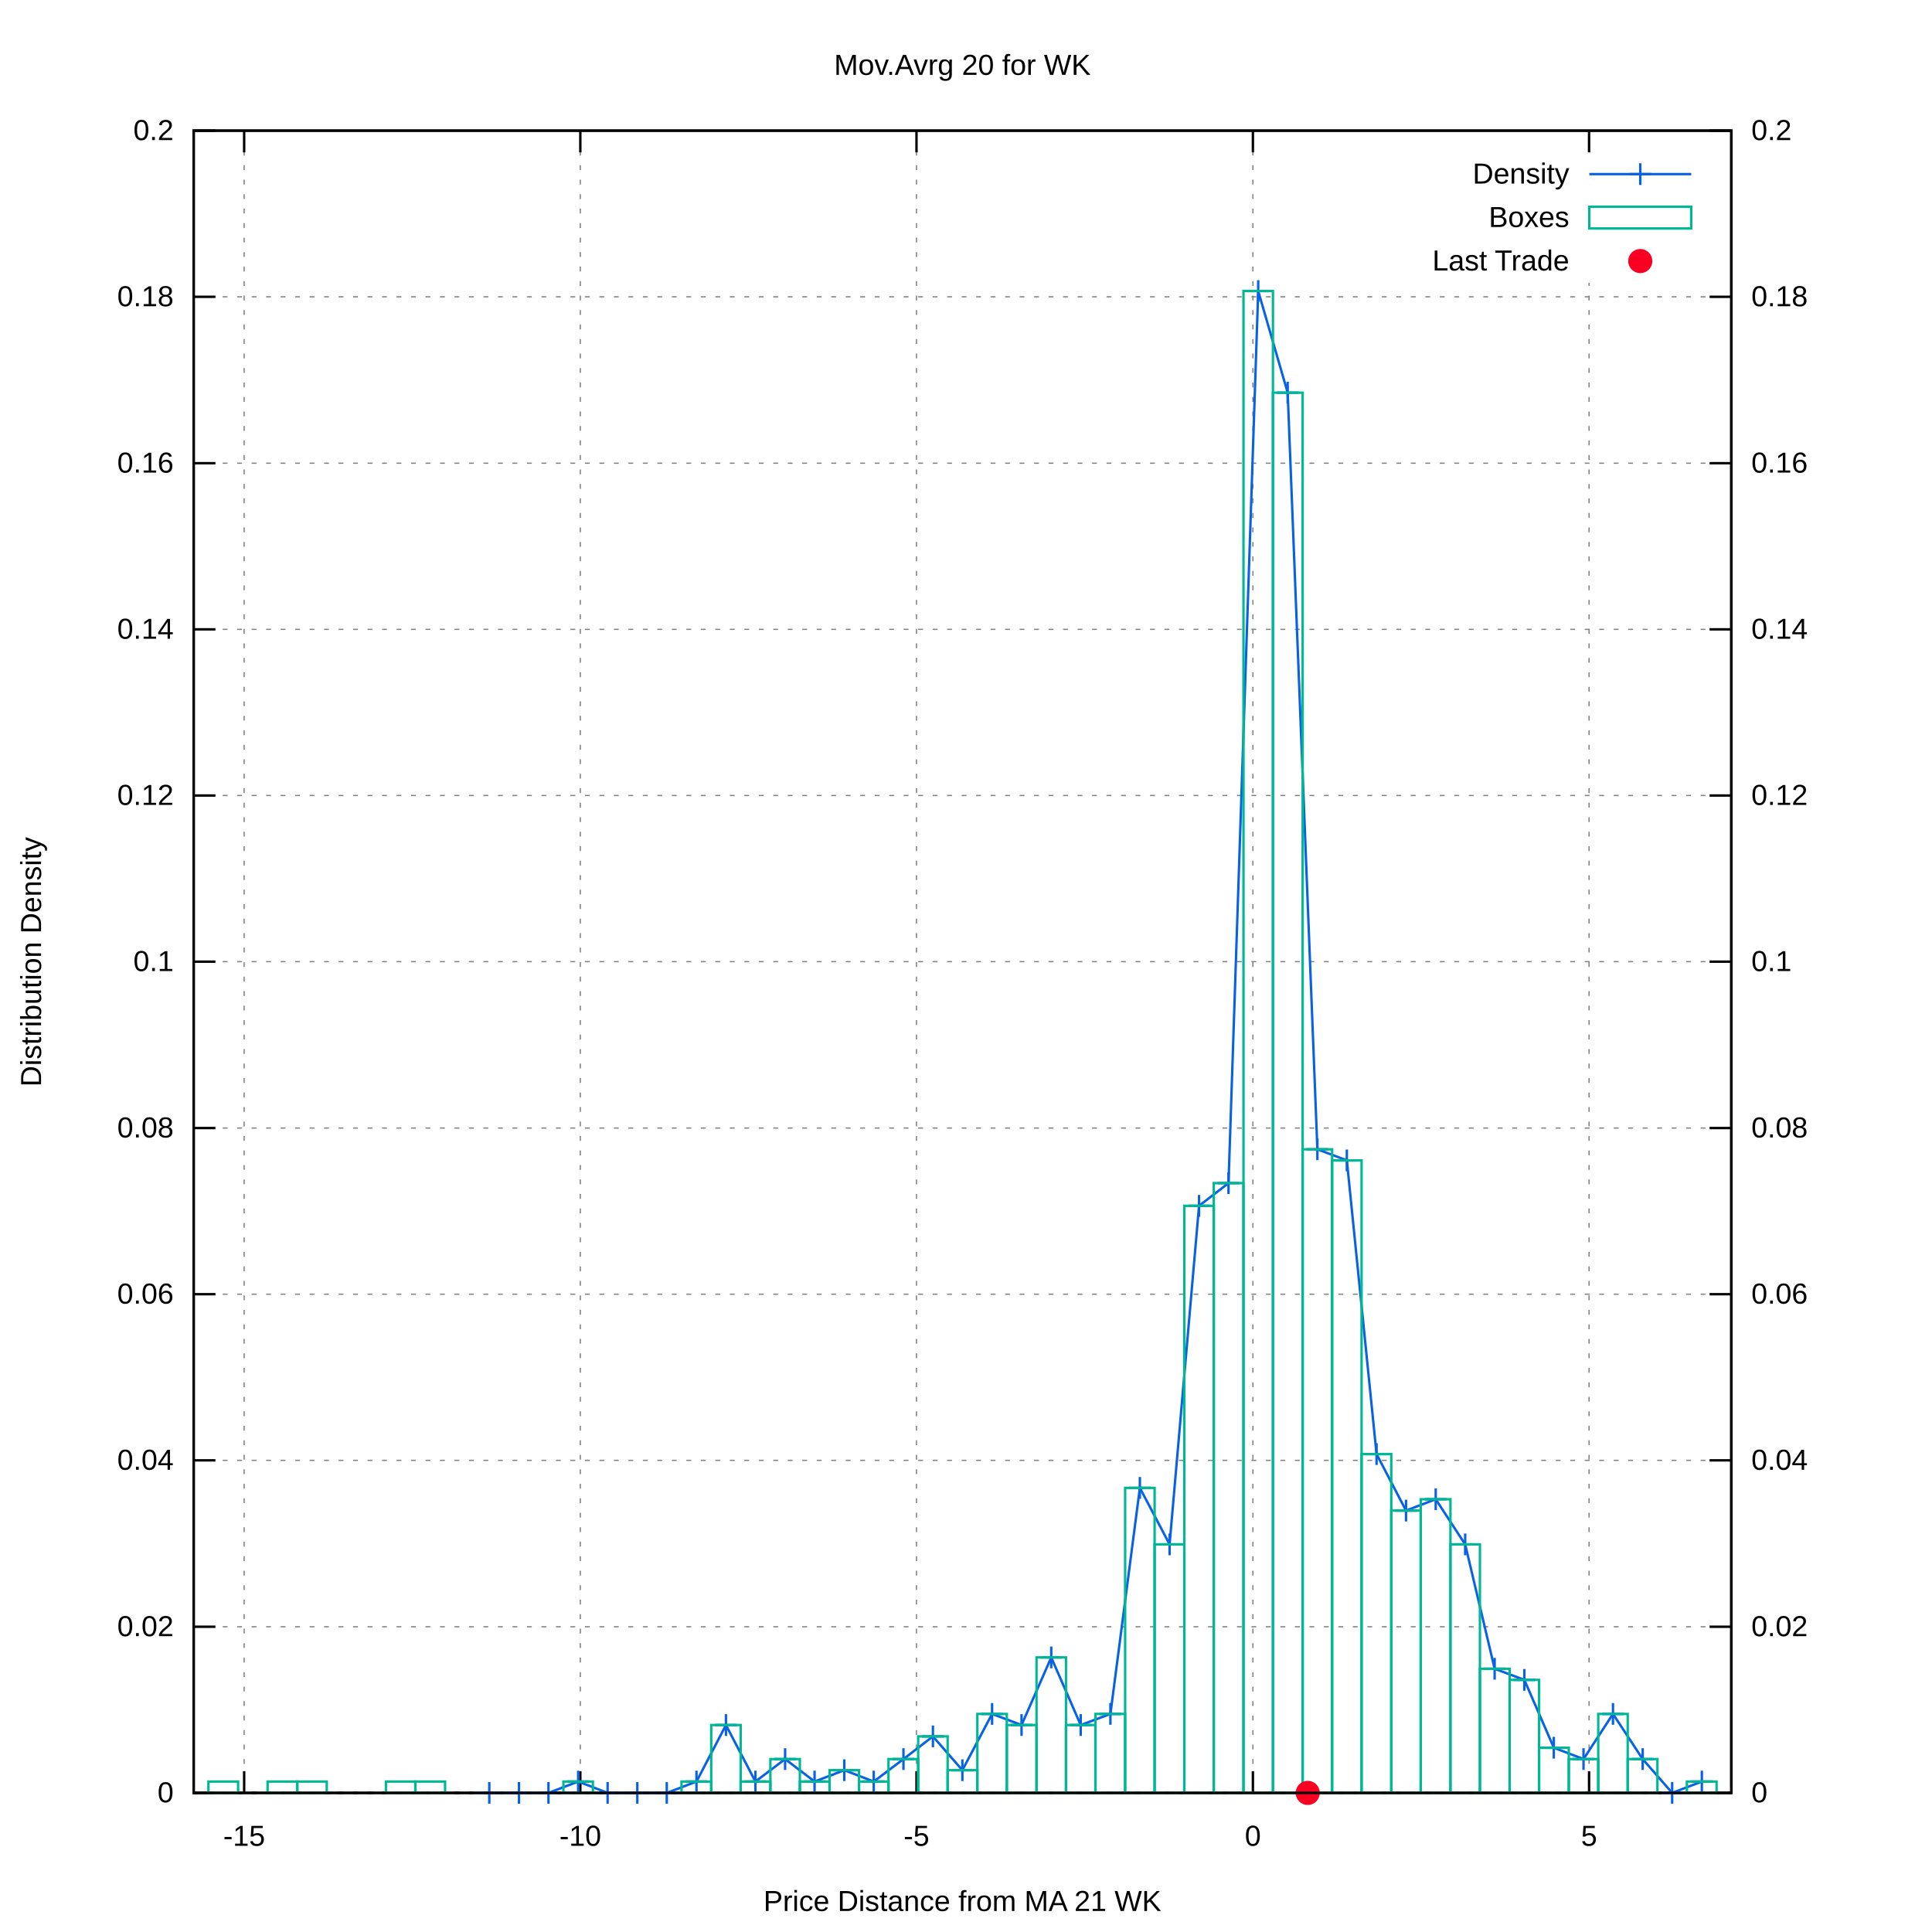
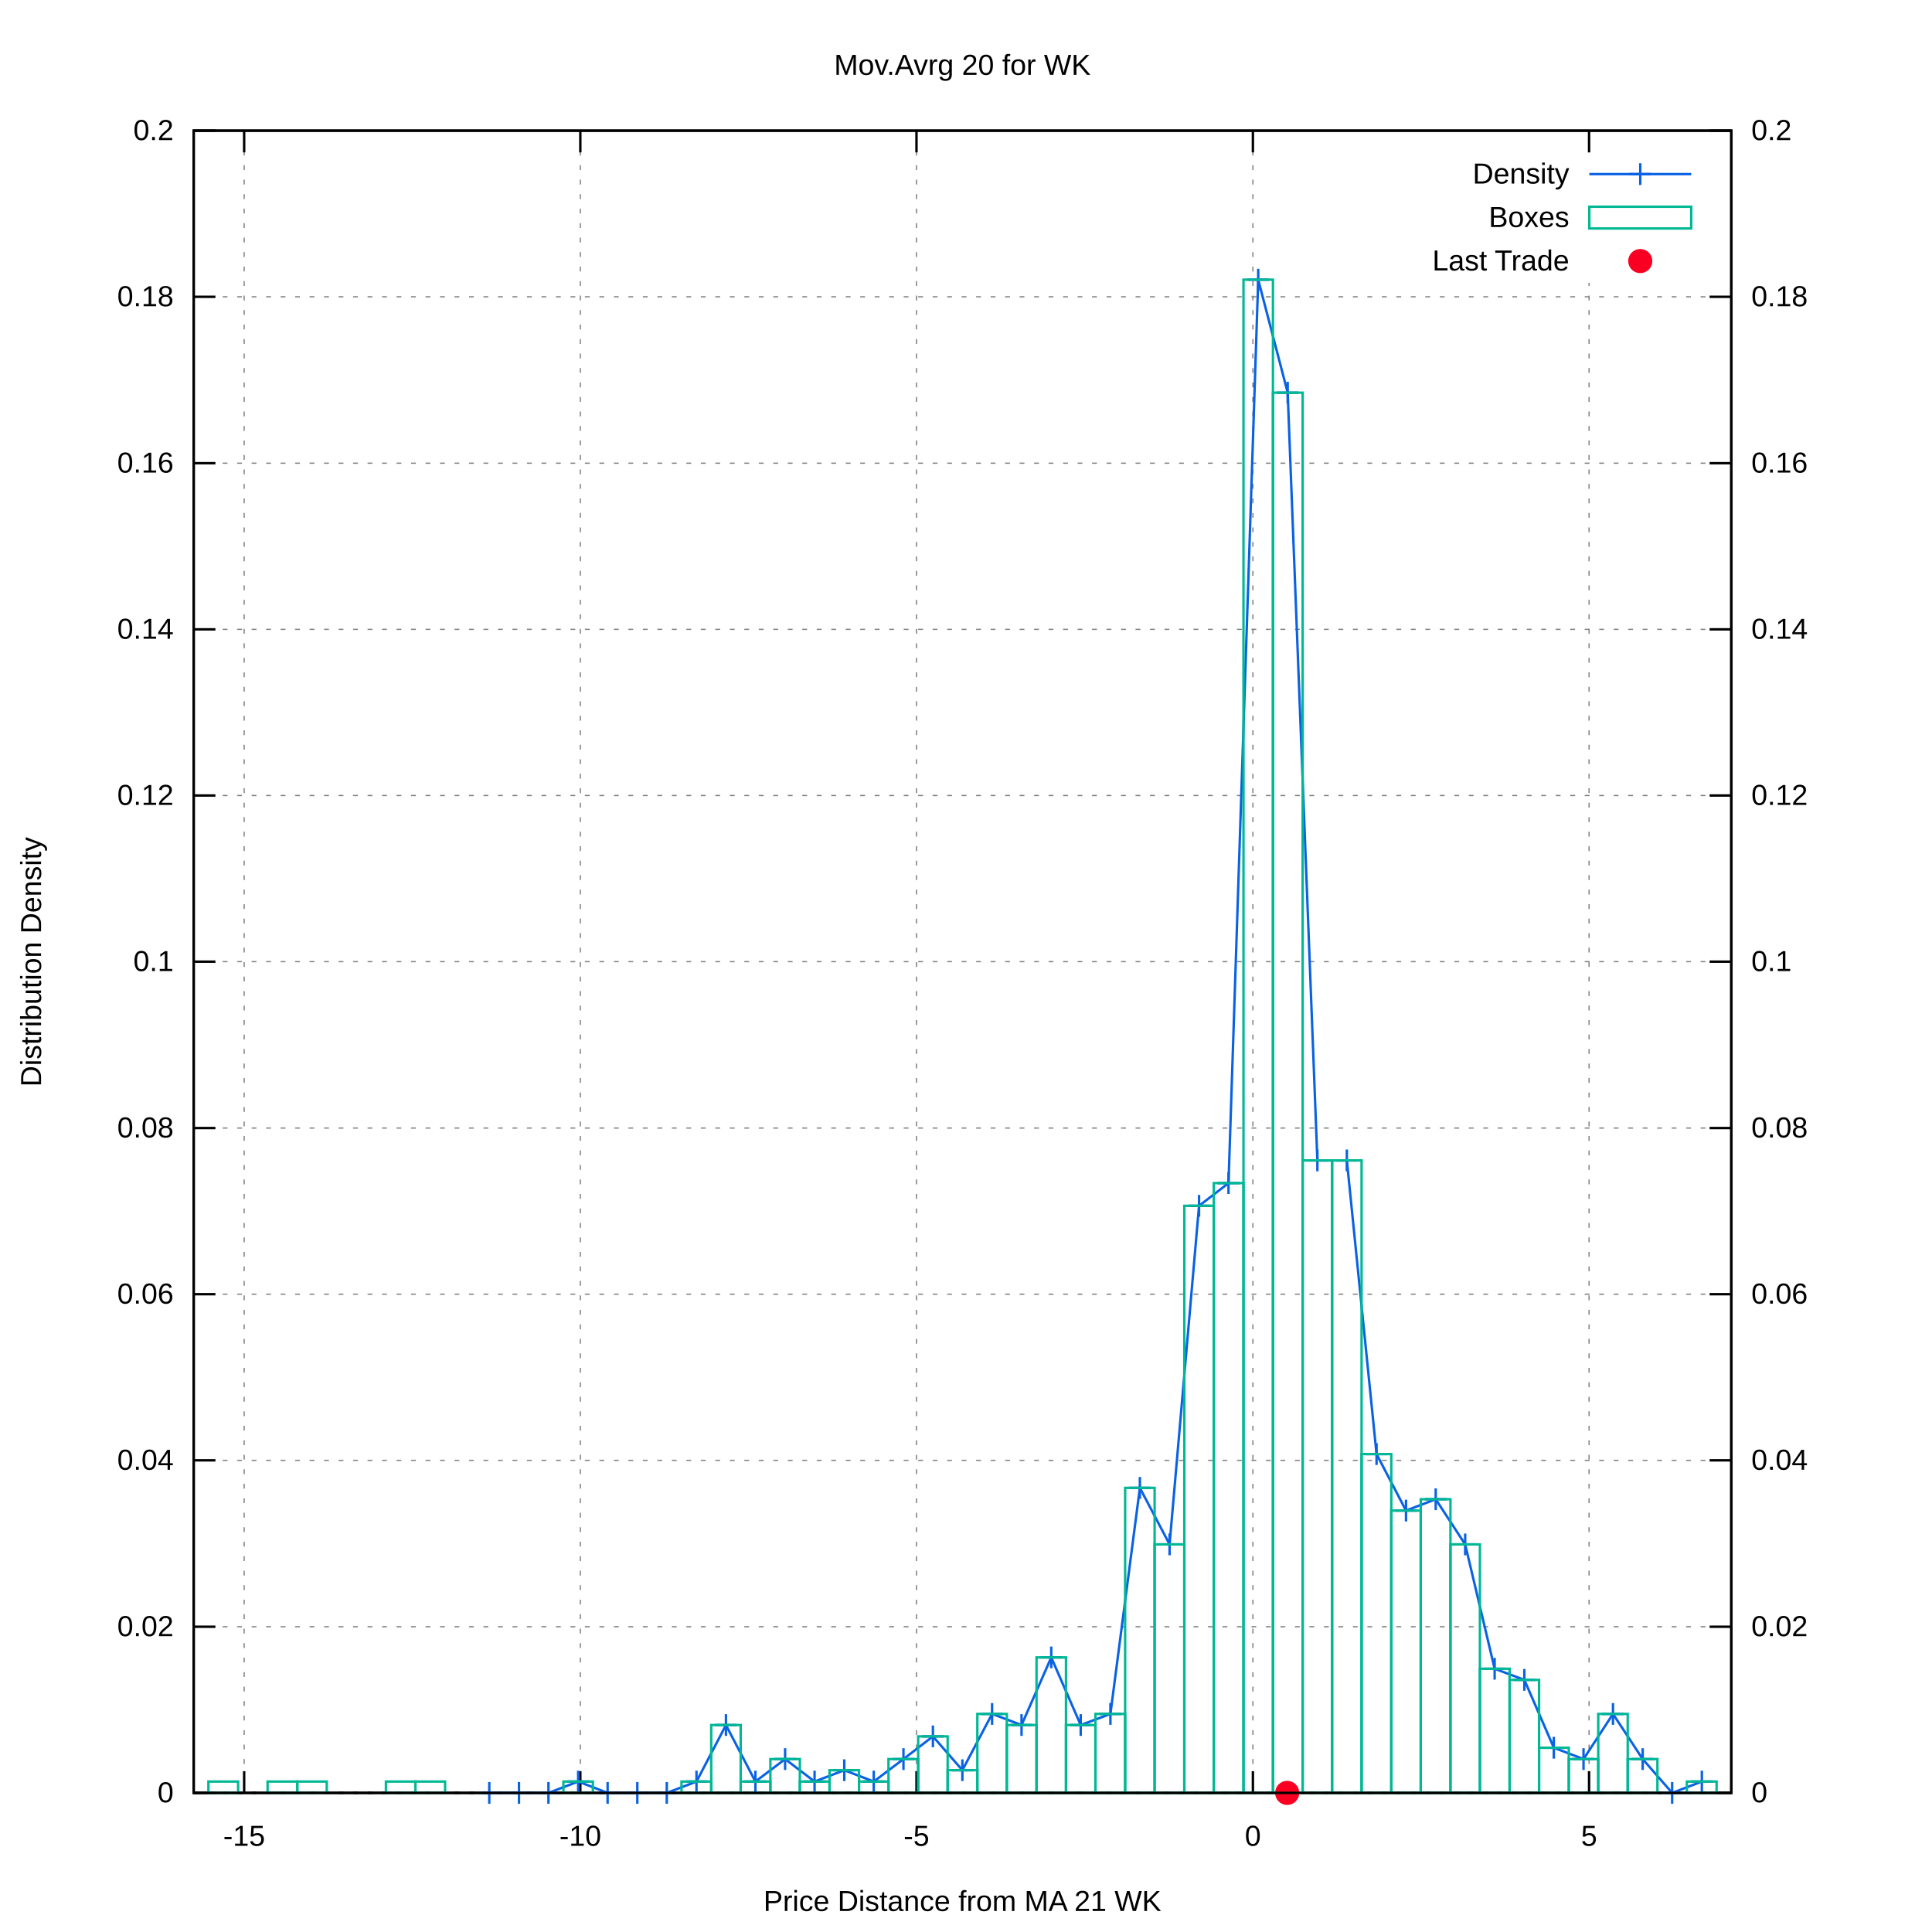
<svg xmlns="http://www.w3.org/2000/svg" xmlns:xlink="http://www.w3.org/1999/xlink" viewBox="0 0 800 800">
  <g id="gnuplot_canvas">
    <rect x="0" y="0" width="800" height="800" fill="#ffffff" />
    <defs>
      <circle id="gpDot" r="0.5" stroke-width="0.5" />
      <path id="gpPt0" stroke-width="0.222" stroke="currentColor" d="M-1,0 h2 M0,-1 v2" />
      <path id="gpPt1" stroke-width="0.222" stroke="currentColor" d="M-1,-1 L1,1 M1,-1 L-1,1" />
      <path id="gpPt2" stroke-width="0.222" stroke="currentColor" d="M-1,0 L1,0 M0,-1 L0,1 M-1,-1 L1,1 M-1,1 L1,-1" />
      <rect id="gpPt3" stroke-width="0.222" stroke="currentColor" x="-1" y="-1" width="2" height="2" />
      <rect id="gpPt4" stroke-width="0.222" stroke="currentColor" fill="currentColor" x="-1" y="-1" width="2" height="2" />
      <circle id="gpPt5" stroke-width="0.222" stroke="currentColor" cx="0" cy="0" r="1" />
      <use xlink:href="#gpPt5" id="gpPt6" fill="currentColor" stroke="none" />
      <path id="gpPt7" stroke-width="0.222" stroke="currentColor" d="M0,-1.33 L-1.33,0.67 L1.33,0.67 z" />
      <use xlink:href="#gpPt7" id="gpPt8" fill="currentColor" stroke="none" />
      <use xlink:href="#gpPt7" id="gpPt9" stroke="currentColor" transform="rotate(180)" />
      <use xlink:href="#gpPt9" id="gpPt10" fill="currentColor" stroke="none" />
      <use xlink:href="#gpPt3" id="gpPt11" stroke="currentColor" transform="rotate(45)" />
      <use xlink:href="#gpPt11" id="gpPt12" fill="currentColor" stroke="none" />
      <path id="gpPt13" stroke-width="0.222" stroke="currentColor" d="M0,1.330 L1.265,0.411 L0.782,-1.067 L-0.782,-1.076 L-1.265,0.411 z" />
      <use xlink:href="#gpPt13" id="gpPt14" fill="currentColor" stroke="none" />
      <filter id="textbox" filterUnits="objectBoundingBox" x="0" y="0" height="1" width="1">
        <feFlood flood-color="#FFFFFF" flood-opacity="1" result="bgnd" />
        <feComposite in="SourceGraphic" in2="bgnd" operator="atop" />
      </filter>
      <filter id="greybox" filterUnits="objectBoundingBox" x="0" y="0" height="1" width="1">
        <feFlood flood-color="lightgrey" flood-opacity="1" result="grey" />
        <feComposite in="SourceGraphic" in2="grey" operator="atop" />
      </filter>
    </defs>
    <g fill="none" color="#FFFFFF" stroke="black" stroke-width="1.00" stroke-linecap="butt" stroke-linejoin="miter">
</g>
    <g fill="none" color="black" stroke="currentColor" stroke-width="1.00" stroke-linecap="butt" stroke-linejoin="miter">
</g>
    <g fill="none" color="black" stroke="black" stroke-width="0.50" stroke-linecap="butt" stroke-linejoin="miter">
</g>
    <g fill="none" color="gray" stroke="currentColor" stroke-width="0.50" stroke-linecap="butt" stroke-linejoin="miter">
      <path stroke="gray" stroke-dasharray="2,4" class="gridline" d="M80.2,742.4 L716.9,742.4  " />
    </g>
    <g fill="none" color="gray" stroke="gray" stroke-width="1.00" stroke-linecap="butt" stroke-linejoin="miter">
</g>
    <g fill="none" color="black" stroke="currentColor" stroke-width="1.00" stroke-linecap="butt" stroke-linejoin="miter">
      <path stroke="black" d="M80.2,742.4 L89.2,742.4  " />
      <g transform="translate(71.9,746.3)" stroke="none" fill="black" font-family="arial" font-size="12.00" text-anchor="end">
        <text>
          <tspan font-family="arial"> 0</tspan>
        </text>
      </g>
    </g>
    <g fill="none" color="black" stroke="currentColor" stroke-width="1.00" stroke-linecap="butt" stroke-linejoin="miter">
</g>
    <g fill="none" color="black" stroke="black" stroke-width="0.50" stroke-linecap="butt" stroke-linejoin="miter">
</g>
    <g fill="none" color="gray" stroke="currentColor" stroke-width="0.50" stroke-linecap="butt" stroke-linejoin="miter">
      <path stroke="gray" stroke-dasharray="2,4" class="gridline" d="M80.2,673.6 L716.9,673.6  " />
    </g>
    <g fill="none" color="gray" stroke="gray" stroke-width="1.00" stroke-linecap="butt" stroke-linejoin="miter">
</g>
    <g fill="none" color="black" stroke="currentColor" stroke-width="1.00" stroke-linecap="butt" stroke-linejoin="miter">
      <path stroke="black" d="M80.2,673.6 L89.2,673.6  " />
      <g transform="translate(71.9,677.5)" stroke="none" fill="black" font-family="arial" font-size="12.00" text-anchor="end">
        <text>
          <tspan font-family="arial"> 0.02</tspan>
        </text>
      </g>
    </g>
    <g fill="none" color="black" stroke="currentColor" stroke-width="1.00" stroke-linecap="butt" stroke-linejoin="miter">
</g>
    <g fill="none" color="black" stroke="black" stroke-width="0.50" stroke-linecap="butt" stroke-linejoin="miter">
</g>
    <g fill="none" color="gray" stroke="currentColor" stroke-width="0.50" stroke-linecap="butt" stroke-linejoin="miter">
      <path stroke="gray" stroke-dasharray="2,4" class="gridline" d="M80.2,604.7 L716.9,604.7  " />
    </g>
    <g fill="none" color="gray" stroke="gray" stroke-width="1.00" stroke-linecap="butt" stroke-linejoin="miter">
</g>
    <g fill="none" color="black" stroke="currentColor" stroke-width="1.00" stroke-linecap="butt" stroke-linejoin="miter">
      <path stroke="black" d="M80.2,604.7 L89.2,604.7  " />
      <g transform="translate(71.9,608.6)" stroke="none" fill="black" font-family="arial" font-size="12.00" text-anchor="end">
        <text>
          <tspan font-family="arial"> 0.04</tspan>
        </text>
      </g>
    </g>
    <g fill="none" color="black" stroke="currentColor" stroke-width="1.00" stroke-linecap="butt" stroke-linejoin="miter">
</g>
    <g fill="none" color="black" stroke="black" stroke-width="0.50" stroke-linecap="butt" stroke-linejoin="miter">
</g>
    <g fill="none" color="gray" stroke="currentColor" stroke-width="0.50" stroke-linecap="butt" stroke-linejoin="miter">
      <path stroke="gray" stroke-dasharray="2,4" class="gridline" d="M80.2,535.9 L716.9,535.9  " />
    </g>
    <g fill="none" color="gray" stroke="gray" stroke-width="1.00" stroke-linecap="butt" stroke-linejoin="miter">
</g>
    <g fill="none" color="black" stroke="currentColor" stroke-width="1.00" stroke-linecap="butt" stroke-linejoin="miter">
      <path stroke="black" d="M80.2,535.9 L89.2,535.9  " />
      <g transform="translate(71.9,539.8)" stroke="none" fill="black" font-family="arial" font-size="12.00" text-anchor="end">
        <text>
          <tspan font-family="arial"> 0.06</tspan>
        </text>
      </g>
    </g>
    <g fill="none" color="black" stroke="currentColor" stroke-width="1.00" stroke-linecap="butt" stroke-linejoin="miter">
</g>
    <g fill="none" color="black" stroke="black" stroke-width="0.50" stroke-linecap="butt" stroke-linejoin="miter">
</g>
    <g fill="none" color="gray" stroke="currentColor" stroke-width="0.50" stroke-linecap="butt" stroke-linejoin="miter">
      <path stroke="gray" stroke-dasharray="2,4" class="gridline" d="M80.2,467.1 L716.9,467.1  " />
    </g>
    <g fill="none" color="gray" stroke="gray" stroke-width="1.00" stroke-linecap="butt" stroke-linejoin="miter">
</g>
    <g fill="none" color="black" stroke="currentColor" stroke-width="1.00" stroke-linecap="butt" stroke-linejoin="miter">
      <path stroke="black" d="M80.2,467.1 L89.2,467.1  " />
      <g transform="translate(71.9,471.0)" stroke="none" fill="black" font-family="arial" font-size="12.00" text-anchor="end">
        <text>
          <tspan font-family="arial"> 0.08</tspan>
        </text>
      </g>
    </g>
    <g fill="none" color="black" stroke="currentColor" stroke-width="1.00" stroke-linecap="butt" stroke-linejoin="miter">
</g>
    <g fill="none" color="black" stroke="black" stroke-width="0.50" stroke-linecap="butt" stroke-linejoin="miter">
</g>
    <g fill="none" color="gray" stroke="currentColor" stroke-width="0.50" stroke-linecap="butt" stroke-linejoin="miter">
      <path stroke="gray" stroke-dasharray="2,4" class="gridline" d="M80.2,398.2 L716.9,398.2  " />
    </g>
    <g fill="none" color="gray" stroke="gray" stroke-width="1.00" stroke-linecap="butt" stroke-linejoin="miter">
</g>
    <g fill="none" color="black" stroke="currentColor" stroke-width="1.00" stroke-linecap="butt" stroke-linejoin="miter">
      <path stroke="black" d="M80.2,398.2 L89.2,398.2  " />
      <g transform="translate(71.9,402.1)" stroke="none" fill="black" font-family="arial" font-size="12.00" text-anchor="end">
        <text>
          <tspan font-family="arial"> 0.1</tspan>
        </text>
      </g>
    </g>
    <g fill="none" color="black" stroke="currentColor" stroke-width="1.00" stroke-linecap="butt" stroke-linejoin="miter">
</g>
    <g fill="none" color="black" stroke="black" stroke-width="0.50" stroke-linecap="butt" stroke-linejoin="miter">
</g>
    <g fill="none" color="gray" stroke="currentColor" stroke-width="0.50" stroke-linecap="butt" stroke-linejoin="miter">
      <path stroke="gray" stroke-dasharray="2,4" class="gridline" d="M80.2,329.4 L716.9,329.4  " />
    </g>
    <g fill="none" color="gray" stroke="gray" stroke-width="1.00" stroke-linecap="butt" stroke-linejoin="miter">
</g>
    <g fill="none" color="black" stroke="currentColor" stroke-width="1.00" stroke-linecap="butt" stroke-linejoin="miter">
      <path stroke="black" d="M80.2,329.4 L89.2,329.4  " />
      <g transform="translate(71.9,333.3)" stroke="none" fill="black" font-family="arial" font-size="12.00" text-anchor="end">
        <text>
          <tspan font-family="arial"> 0.12</tspan>
        </text>
      </g>
    </g>
    <g fill="none" color="black" stroke="currentColor" stroke-width="1.00" stroke-linecap="butt" stroke-linejoin="miter">
</g>
    <g fill="none" color="black" stroke="black" stroke-width="0.50" stroke-linecap="butt" stroke-linejoin="miter">
</g>
    <g fill="none" color="gray" stroke="currentColor" stroke-width="0.50" stroke-linecap="butt" stroke-linejoin="miter">
      <path stroke="gray" stroke-dasharray="2,4" class="gridline" d="M80.2,260.6 L716.9,260.6  " />
    </g>
    <g fill="none" color="gray" stroke="gray" stroke-width="1.00" stroke-linecap="butt" stroke-linejoin="miter">
</g>
    <g fill="none" color="black" stroke="currentColor" stroke-width="1.00" stroke-linecap="butt" stroke-linejoin="miter">
      <path stroke="black" d="M80.2,260.6 L89.2,260.6  " />
      <g transform="translate(71.9,264.5)" stroke="none" fill="black" font-family="arial" font-size="12.00" text-anchor="end">
        <text>
          <tspan font-family="arial"> 0.14</tspan>
        </text>
      </g>
    </g>
    <g fill="none" color="black" stroke="currentColor" stroke-width="1.00" stroke-linecap="butt" stroke-linejoin="miter">
</g>
    <g fill="none" color="black" stroke="black" stroke-width="0.50" stroke-linecap="butt" stroke-linejoin="miter">
</g>
    <g fill="none" color="gray" stroke="currentColor" stroke-width="0.50" stroke-linecap="butt" stroke-linejoin="miter">
      <path stroke="gray" stroke-dasharray="2,4" class="gridline" d="M80.2,191.8 L716.9,191.8  " />
    </g>
    <g fill="none" color="gray" stroke="gray" stroke-width="1.00" stroke-linecap="butt" stroke-linejoin="miter">
</g>
    <g fill="none" color="black" stroke="currentColor" stroke-width="1.00" stroke-linecap="butt" stroke-linejoin="miter">
      <path stroke="black" d="M80.2,191.8 L89.2,191.8  " />
      <g transform="translate(71.9,195.7)" stroke="none" fill="black" font-family="arial" font-size="12.00" text-anchor="end">
        <text>
          <tspan font-family="arial"> 0.16</tspan>
        </text>
      </g>
    </g>
    <g fill="none" color="black" stroke="currentColor" stroke-width="1.00" stroke-linecap="butt" stroke-linejoin="miter">
</g>
    <g fill="none" color="black" stroke="black" stroke-width="0.50" stroke-linecap="butt" stroke-linejoin="miter">
</g>
    <g fill="none" color="gray" stroke="currentColor" stroke-width="0.50" stroke-linecap="butt" stroke-linejoin="miter">
      <path stroke="gray" stroke-dasharray="2,4" class="gridline" d="M80.2,122.9 L716.9,122.9  " />
    </g>
    <g fill="none" color="gray" stroke="gray" stroke-width="1.00" stroke-linecap="butt" stroke-linejoin="miter">
</g>
    <g fill="none" color="black" stroke="currentColor" stroke-width="1.00" stroke-linecap="butt" stroke-linejoin="miter">
      <path stroke="black" d="M80.2,122.9 L89.2,122.9  " />
      <g transform="translate(71.9,126.8)" stroke="none" fill="black" font-family="arial" font-size="12.00" text-anchor="end">
        <text>
          <tspan font-family="arial"> 0.18</tspan>
        </text>
      </g>
    </g>
    <g fill="none" color="black" stroke="currentColor" stroke-width="1.00" stroke-linecap="butt" stroke-linejoin="miter">
</g>
    <g fill="none" color="black" stroke="black" stroke-width="0.50" stroke-linecap="butt" stroke-linejoin="miter">
</g>
    <g fill="none" color="gray" stroke="currentColor" stroke-width="0.50" stroke-linecap="butt" stroke-linejoin="miter">
      <path stroke="gray" stroke-dasharray="2,4" class="gridline" d="M80.2,54.1 L716.9,54.1  " />
    </g>
    <g fill="none" color="gray" stroke="gray" stroke-width="1.00" stroke-linecap="butt" stroke-linejoin="miter">
</g>
    <g fill="none" color="black" stroke="currentColor" stroke-width="1.00" stroke-linecap="butt" stroke-linejoin="miter">
      <path stroke="black" d="M80.2,54.1 L89.2,54.1  " />
      <g transform="translate(71.9,58.0)" stroke="none" fill="black" font-family="arial" font-size="12.00" text-anchor="end">
        <text>
          <tspan font-family="arial"> 0.2</tspan>
        </text>
      </g>
    </g>
    <g fill="none" color="black" stroke="currentColor" stroke-width="1.00" stroke-linecap="butt" stroke-linejoin="miter">
</g>
    <g fill="none" color="black" stroke="black" stroke-width="0.50" stroke-linecap="butt" stroke-linejoin="miter">
</g>
    <g fill="none" color="gray" stroke="currentColor" stroke-width="0.50" stroke-linecap="butt" stroke-linejoin="miter">
      <path stroke="gray" stroke-dasharray="2,4" class="gridline" d="M101.1,742.4 L101.1,54.1  " />
    </g>
    <g fill="none" color="gray" stroke="gray" stroke-width="1.00" stroke-linecap="butt" stroke-linejoin="miter">
</g>
    <g fill="none" color="black" stroke="currentColor" stroke-width="1.00" stroke-linecap="butt" stroke-linejoin="miter">
      <path stroke="black" d="M101.1,742.4 L101.1,733.4 M101.1,54.1 L101.1,63.1  " />
      <g transform="translate(101.1,764.3)" stroke="none" fill="black" font-family="arial" font-size="12.00" text-anchor="middle">
        <text>
          <tspan font-family="arial">-15</tspan>
        </text>
      </g>
    </g>
    <g fill="none" color="black" stroke="currentColor" stroke-width="1.00" stroke-linecap="butt" stroke-linejoin="miter">
</g>
    <g fill="none" color="black" stroke="black" stroke-width="0.50" stroke-linecap="butt" stroke-linejoin="miter">
</g>
    <g fill="none" color="gray" stroke="currentColor" stroke-width="0.50" stroke-linecap="butt" stroke-linejoin="miter">
      <path stroke="gray" stroke-dasharray="2,4" class="gridline" d="M240.3,742.4 L240.3,54.1  " />
    </g>
    <g fill="none" color="gray" stroke="gray" stroke-width="1.00" stroke-linecap="butt" stroke-linejoin="miter">
</g>
    <g fill="none" color="black" stroke="currentColor" stroke-width="1.00" stroke-linecap="butt" stroke-linejoin="miter">
      <path stroke="black" d="M240.3,742.4 L240.3,733.4 M240.3,54.1 L240.3,63.1  " />
      <g transform="translate(240.3,764.3)" stroke="none" fill="black" font-family="arial" font-size="12.00" text-anchor="middle">
        <text>
          <tspan font-family="arial">-10</tspan>
        </text>
      </g>
    </g>
    <g fill="none" color="black" stroke="currentColor" stroke-width="1.00" stroke-linecap="butt" stroke-linejoin="miter">
</g>
    <g fill="none" color="black" stroke="black" stroke-width="0.50" stroke-linecap="butt" stroke-linejoin="miter">
</g>
    <g fill="none" color="gray" stroke="currentColor" stroke-width="0.50" stroke-linecap="butt" stroke-linejoin="miter">
      <path stroke="gray" stroke-dasharray="2,4" class="gridline" d="M379.5,742.4 L379.5,54.1  " />
    </g>
    <g fill="none" color="gray" stroke="gray" stroke-width="1.00" stroke-linecap="butt" stroke-linejoin="miter">
</g>
    <g fill="none" color="black" stroke="currentColor" stroke-width="1.00" stroke-linecap="butt" stroke-linejoin="miter">
      <path stroke="black" d="M379.5,742.4 L379.5,733.4 M379.5,54.1 L379.5,63.1  " />
      <g transform="translate(379.5,764.3)" stroke="none" fill="black" font-family="arial" font-size="12.00" text-anchor="middle">
        <text>
          <tspan font-family="arial">-5</tspan>
        </text>
      </g>
    </g>
    <g fill="none" color="black" stroke="currentColor" stroke-width="1.00" stroke-linecap="butt" stroke-linejoin="miter">
</g>
    <g fill="none" color="black" stroke="black" stroke-width="0.50" stroke-linecap="butt" stroke-linejoin="miter">
</g>
    <g fill="none" color="gray" stroke="currentColor" stroke-width="0.50" stroke-linecap="butt" stroke-linejoin="miter">
      <path stroke="gray" stroke-dasharray="2,4" class="gridline" d="M518.8,742.4 L518.8,54.1  " />
    </g>
    <g fill="none" color="gray" stroke="gray" stroke-width="1.00" stroke-linecap="butt" stroke-linejoin="miter">
</g>
    <g fill="none" color="black" stroke="currentColor" stroke-width="1.00" stroke-linecap="butt" stroke-linejoin="miter">
      <path stroke="black" d="M518.8,742.4 L518.8,733.4 M518.8,54.1 L518.8,63.1  " />
      <g transform="translate(518.8,764.3)" stroke="none" fill="black" font-family="arial" font-size="12.00" text-anchor="middle">
        <text>
          <tspan font-family="arial"> 0</tspan>
        </text>
      </g>
    </g>
    <g fill="none" color="black" stroke="currentColor" stroke-width="1.00" stroke-linecap="butt" stroke-linejoin="miter">
</g>
    <g fill="none" color="black" stroke="black" stroke-width="0.50" stroke-linecap="butt" stroke-linejoin="miter">
</g>
    <g fill="none" color="gray" stroke="currentColor" stroke-width="0.50" stroke-linecap="butt" stroke-linejoin="miter">
      <path stroke="gray" stroke-dasharray="2,4" class="gridline" d="M658.0,742.4 L658.0,117.1 M658.0,63.1 L658.0,54.1  " />
    </g>
    <g fill="none" color="gray" stroke="gray" stroke-width="1.00" stroke-linecap="butt" stroke-linejoin="miter">
</g>
    <g fill="none" color="black" stroke="currentColor" stroke-width="1.00" stroke-linecap="butt" stroke-linejoin="miter">
      <path stroke="black" d="M658.0,742.4 L658.0,733.4 M658.0,54.1 L658.0,63.1  " />
      <g transform="translate(658.0,764.3)" stroke="none" fill="black" font-family="arial" font-size="12.00" text-anchor="middle">
        <text>
          <tspan font-family="arial"> 5</tspan>
        </text>
      </g>
    </g>
    <g fill="none" color="black" stroke="currentColor" stroke-width="1.00" stroke-linecap="butt" stroke-linejoin="miter">
      <path stroke="black" d="M716.9,742.4 L707.9,742.4  " />
      <g transform="translate(725.2,746.3)" stroke="none" fill="black" font-family="arial" font-size="12.00" text-anchor="start">
        <text>
          <tspan font-family="arial"> 0</tspan>
        </text>
      </g>
    </g>
    <g fill="none" color="black" stroke="currentColor" stroke-width="1.00" stroke-linecap="butt" stroke-linejoin="miter">
      <path stroke="black" d="M716.9,673.6 L707.9,673.6  " />
      <g transform="translate(725.2,677.5)" stroke="none" fill="black" font-family="arial" font-size="12.00" text-anchor="start">
        <text>
          <tspan font-family="arial"> 0.02</tspan>
        </text>
      </g>
    </g>
    <g fill="none" color="black" stroke="currentColor" stroke-width="1.00" stroke-linecap="butt" stroke-linejoin="miter">
      <path stroke="black" d="M716.9,604.7 L707.9,604.7  " />
      <g transform="translate(725.2,608.6)" stroke="none" fill="black" font-family="arial" font-size="12.00" text-anchor="start">
        <text>
          <tspan font-family="arial"> 0.04</tspan>
        </text>
      </g>
    </g>
    <g fill="none" color="black" stroke="currentColor" stroke-width="1.00" stroke-linecap="butt" stroke-linejoin="miter">
      <path stroke="black" d="M716.9,535.9 L707.9,535.9  " />
      <g transform="translate(725.2,539.8)" stroke="none" fill="black" font-family="arial" font-size="12.00" text-anchor="start">
        <text>
          <tspan font-family="arial"> 0.06</tspan>
        </text>
      </g>
    </g>
    <g fill="none" color="black" stroke="currentColor" stroke-width="1.00" stroke-linecap="butt" stroke-linejoin="miter">
      <path stroke="black" d="M716.9,467.1 L707.9,467.1  " />
      <g transform="translate(725.2,471.0)" stroke="none" fill="black" font-family="arial" font-size="12.00" text-anchor="start">
        <text>
          <tspan font-family="arial"> 0.08</tspan>
        </text>
      </g>
    </g>
    <g fill="none" color="black" stroke="currentColor" stroke-width="1.00" stroke-linecap="butt" stroke-linejoin="miter">
      <path stroke="black" d="M716.9,398.2 L707.9,398.2  " />
      <g transform="translate(725.2,402.1)" stroke="none" fill="black" font-family="arial" font-size="12.00" text-anchor="start">
        <text>
          <tspan font-family="arial"> 0.1</tspan>
        </text>
      </g>
    </g>
    <g fill="none" color="black" stroke="currentColor" stroke-width="1.00" stroke-linecap="butt" stroke-linejoin="miter">
      <path stroke="black" d="M716.9,329.4 L707.9,329.4  " />
      <g transform="translate(725.2,333.3)" stroke="none" fill="black" font-family="arial" font-size="12.00" text-anchor="start">
        <text>
          <tspan font-family="arial"> 0.12</tspan>
        </text>
      </g>
    </g>
    <g fill="none" color="black" stroke="currentColor" stroke-width="1.00" stroke-linecap="butt" stroke-linejoin="miter">
      <path stroke="black" d="M716.9,260.6 L707.9,260.6  " />
      <g transform="translate(725.2,264.5)" stroke="none" fill="black" font-family="arial" font-size="12.00" text-anchor="start">
        <text>
          <tspan font-family="arial"> 0.14</tspan>
        </text>
      </g>
    </g>
    <g fill="none" color="black" stroke="currentColor" stroke-width="1.00" stroke-linecap="butt" stroke-linejoin="miter">
      <path stroke="black" d="M716.9,191.8 L707.9,191.8  " />
      <g transform="translate(725.2,195.7)" stroke="none" fill="black" font-family="arial" font-size="12.00" text-anchor="start">
        <text>
          <tspan font-family="arial"> 0.16</tspan>
        </text>
      </g>
    </g>
    <g fill="none" color="black" stroke="currentColor" stroke-width="1.00" stroke-linecap="butt" stroke-linejoin="miter">
      <path stroke="black" d="M716.9,122.9 L707.9,122.9  " />
      <g transform="translate(725.2,126.8)" stroke="none" fill="black" font-family="arial" font-size="12.00" text-anchor="start">
        <text>
          <tspan font-family="arial"> 0.18</tspan>
        </text>
      </g>
    </g>
    <g fill="none" color="black" stroke="currentColor" stroke-width="1.00" stroke-linecap="butt" stroke-linejoin="miter">
      <path stroke="black" d="M716.9,54.1 L707.9,54.1  " />
      <g transform="translate(725.2,58.0)" stroke="none" fill="black" font-family="arial" font-size="12.00" text-anchor="start">
        <text>
          <tspan font-family="arial"> 0.2</tspan>
        </text>
      </g>
    </g>
    <g fill="none" color="black" stroke="currentColor" stroke-width="1.00" stroke-linecap="butt" stroke-linejoin="miter">
</g>
    <g fill="none" color="gray" stroke="currentColor" stroke-width="1.00" stroke-linecap="butt" stroke-linejoin="miter">
      <path stroke="black" stroke-dasharray="2,4" d="M80.2,742.4 L716.9,742.4  " />
    </g>
    <g fill="none" color="black" stroke="currentColor" stroke-width="1.00" stroke-linecap="butt" stroke-linejoin="miter">
      <path stroke="black" d="M80.2,54.1 L80.2,742.4 L716.9,742.4 L716.9,54.1 L80.2,54.1 Z  " />
    </g>
    <g fill="none" color="black" stroke="currentColor" stroke-width="1.00" stroke-linecap="butt" stroke-linejoin="miter">
      <g transform="translate(17.0,398.3) rotate(270)" stroke="none" fill="black" font-family="arial" font-size="12.00" text-anchor="middle">
        <text>
          <tspan font-family="arial">Distribution Density</tspan>
        </text>
      </g>
    </g>
    <g fill="none" color="black" stroke="currentColor" stroke-width="1.00" stroke-linecap="butt" stroke-linejoin="miter">
      <g transform="translate(398.5,791.3)" stroke="none" fill="black" font-family="arial" font-size="12.00" text-anchor="middle">
        <text>
          <tspan font-family="arial">Price Distance from MA 21 WK</tspan>
        </text>
      </g>
    </g>
    <g fill="none" color="black" stroke="currentColor" stroke-width="1.00" stroke-linecap="butt" stroke-linejoin="miter">
      <g transform="translate(398.5,31.0)" stroke="none" fill="black" font-family="arial" font-size="12.00" text-anchor="middle">
        <text>
          <tspan font-family="arial">Mov.Avrg 20 for WK </tspan>
        </text>
      </g>
    </g>
    <g id="gnuplot_plot_1">
      <g fill="none" color="black" stroke="currentColor" stroke-width="1.00" stroke-linecap="butt" stroke-linejoin="miter">
        <g transform="translate(649.8,76.0)" stroke="none" fill="black" font-family="arial" font-size="12.00" text-anchor="end">
          <text>
            <tspan font-family="arial">Density</tspan>
          </text>
        </g>
      </g>
      <g fill="none" color="black" stroke="currentColor" stroke-width="1.00" stroke-linecap="butt" stroke-linejoin="miter">
-         <path stroke="rgb(  9,  97, 228)" d="M658.1,72.1 L700.3,72.1 M202.6,742.4 L214.9,742.4 L227.1,742.4 L239.4,737.7 L251.6,742.4 L263.9,742.4   L276.1,742.4 L288.4,737.7 L300.6,714.3 L312.8,737.7 L325.1,728.4 L337.3,737.7 L349.6,733.0 L361.8,737.7   L374.1,728.4 L386.3,719.0 L398.5,733.0 L410.8,709.7 L423.0,714.3 L435.3,686.3 L447.5,714.3 L459.8,709.7   L472.0,616.1 L484.3,639.5 L496.5,499.3 L508.7,489.9 L521.0,120.5 L533.2,162.6 L545.5,475.9 L557.7,480.5   L570.0,602.1 L582.2,625.5 L594.5,620.8 L606.7,639.5 L618.9,691.0 L631.2,695.6 L643.4,723.7 L655.7,728.4   L667.9,709.7 L680.2,728.4 L692.4,742.4 L704.7,737.7  " />
+         <path stroke="rgb(  9,  97, 228)" d="M658.1,72.1 L700.3,72.1 M202.6,742.4 L214.9,742.4 L227.1,742.4 L239.4,737.7 L251.6,742.4 L263.9,742.4   L276.1,742.4 L288.4,737.7 L300.6,714.3 L312.8,737.7 L325.1,728.4 L337.3,737.7 L349.6,733.0 L361.8,737.7   L374.1,728.4 L386.3,719.0 L398.5,733.0 L410.8,709.7 L423.0,714.3 L435.3,686.3 L447.5,714.3 L459.8,709.7   L472.0,616.1 L484.3,639.5 L496.5,499.3 L508.7,489.9 L521.0,115.8 L533.2,162.6 L545.5,480.5 L557.7,480.5   L570.0,602.1 L582.2,625.5 L594.5,620.8 L606.7,639.5 L618.9,691.0 L631.2,695.6 L643.4,723.7 L655.7,728.4   L667.9,709.7 L680.2,728.4 L692.4,742.4 L704.7,737.7  " />
        <use xlink:href="#gpPt0" transform="translate(202.6,742.4) scale(4.50)" color="rgb(  9,  97, 228)" />
        <use xlink:href="#gpPt0" transform="translate(214.9,742.4) scale(4.50)" color="rgb(  9,  97, 228)" />
        <use xlink:href="#gpPt0" transform="translate(227.1,742.4) scale(4.50)" color="rgb(  9,  97, 228)" />
        <use xlink:href="#gpPt0" transform="translate(239.4,737.7) scale(4.50)" color="rgb(  9,  97, 228)" />
        <use xlink:href="#gpPt0" transform="translate(251.6,742.4) scale(4.50)" color="rgb(  9,  97, 228)" />
        <use xlink:href="#gpPt0" transform="translate(263.9,742.4) scale(4.50)" color="rgb(  9,  97, 228)" />
        <use xlink:href="#gpPt0" transform="translate(276.1,742.4) scale(4.50)" color="rgb(  9,  97, 228)" />
        <use xlink:href="#gpPt0" transform="translate(288.4,737.7) scale(4.50)" color="rgb(  9,  97, 228)" />
        <use xlink:href="#gpPt0" transform="translate(300.6,714.3) scale(4.50)" color="rgb(  9,  97, 228)" />
        <use xlink:href="#gpPt0" transform="translate(312.8,737.7) scale(4.50)" color="rgb(  9,  97, 228)" />
        <use xlink:href="#gpPt0" transform="translate(325.1,728.4) scale(4.50)" color="rgb(  9,  97, 228)" />
        <use xlink:href="#gpPt0" transform="translate(337.3,737.7) scale(4.50)" color="rgb(  9,  97, 228)" />
        <use xlink:href="#gpPt0" transform="translate(349.6,733.0) scale(4.50)" color="rgb(  9,  97, 228)" />
        <use xlink:href="#gpPt0" transform="translate(361.8,737.7) scale(4.50)" color="rgb(  9,  97, 228)" />
        <use xlink:href="#gpPt0" transform="translate(374.1,728.4) scale(4.50)" color="rgb(  9,  97, 228)" />
        <use xlink:href="#gpPt0" transform="translate(386.3,719.0) scale(4.50)" color="rgb(  9,  97, 228)" />
        <use xlink:href="#gpPt0" transform="translate(398.5,733.0) scale(4.50)" color="rgb(  9,  97, 228)" />
        <use xlink:href="#gpPt0" transform="translate(410.8,709.7) scale(4.50)" color="rgb(  9,  97, 228)" />
        <use xlink:href="#gpPt0" transform="translate(423.0,714.3) scale(4.50)" color="rgb(  9,  97, 228)" />
        <use xlink:href="#gpPt0" transform="translate(435.3,686.3) scale(4.50)" color="rgb(  9,  97, 228)" />
        <use xlink:href="#gpPt0" transform="translate(447.5,714.3) scale(4.50)" color="rgb(  9,  97, 228)" />
        <use xlink:href="#gpPt0" transform="translate(459.8,709.7) scale(4.50)" color="rgb(  9,  97, 228)" />
        <use xlink:href="#gpPt0" transform="translate(472.0,616.1) scale(4.50)" color="rgb(  9,  97, 228)" />
        <use xlink:href="#gpPt0" transform="translate(484.3,639.5) scale(4.50)" color="rgb(  9,  97, 228)" />
        <use xlink:href="#gpPt0" transform="translate(496.5,499.3) scale(4.50)" color="rgb(  9,  97, 228)" />
        <use xlink:href="#gpPt0" transform="translate(508.7,489.9) scale(4.50)" color="rgb(  9,  97, 228)" />
-         <use xlink:href="#gpPt0" transform="translate(521.0,120.5) scale(4.50)" color="rgb(  9,  97, 228)" />
+         <use xlink:href="#gpPt0" transform="translate(521.0,115.8) scale(4.50)" color="rgb(  9,  97, 228)" />
        <use xlink:href="#gpPt0" transform="translate(533.2,162.6) scale(4.50)" color="rgb(  9,  97, 228)" />
-         <use xlink:href="#gpPt0" transform="translate(545.5,475.9) scale(4.50)" color="rgb(  9,  97, 228)" />
+         <use xlink:href="#gpPt0" transform="translate(545.5,480.5) scale(4.50)" color="rgb(  9,  97, 228)" />
        <use xlink:href="#gpPt0" transform="translate(557.7,480.5) scale(4.50)" color="rgb(  9,  97, 228)" />
        <use xlink:href="#gpPt0" transform="translate(570.0,602.1) scale(4.50)" color="rgb(  9,  97, 228)" />
        <use xlink:href="#gpPt0" transform="translate(582.2,625.5) scale(4.50)" color="rgb(  9,  97, 228)" />
        <use xlink:href="#gpPt0" transform="translate(594.5,620.8) scale(4.50)" color="rgb(  9,  97, 228)" />
        <use xlink:href="#gpPt0" transform="translate(606.7,639.5) scale(4.50)" color="rgb(  9,  97, 228)" />
        <use xlink:href="#gpPt0" transform="translate(618.9,691.0) scale(4.50)" color="rgb(  9,  97, 228)" />
        <use xlink:href="#gpPt0" transform="translate(631.2,695.6) scale(4.50)" color="rgb(  9,  97, 228)" />
        <use xlink:href="#gpPt0" transform="translate(643.4,723.7) scale(4.50)" color="rgb(  9,  97, 228)" />
        <use xlink:href="#gpPt0" transform="translate(655.7,728.4) scale(4.50)" color="rgb(  9,  97, 228)" />
        <use xlink:href="#gpPt0" transform="translate(667.9,709.7) scale(4.50)" color="rgb(  9,  97, 228)" />
        <use xlink:href="#gpPt0" transform="translate(680.2,728.4) scale(4.50)" color="rgb(  9,  97, 228)" />
        <use xlink:href="#gpPt0" transform="translate(692.4,742.4) scale(4.50)" color="rgb(  9,  97, 228)" />
        <use xlink:href="#gpPt0" transform="translate(704.7,737.7) scale(4.50)" color="rgb(  9,  97, 228)" />
        <use xlink:href="#gpPt0" transform="translate(679.2,72.1) scale(4.50)" color="rgb(  9,  97, 228)" />
      </g>
    </g>
    <g id="gnuplot_plot_2">
      <g fill="none" color="black" stroke="currentColor" stroke-width="1.00" stroke-linecap="butt" stroke-linejoin="miter">
        <g transform="translate(649.8,94.0)" stroke="none" fill="black" font-family="arial" font-size="12.00" text-anchor="end">
          <text>
            <tspan font-family="arial">Boxes</tspan>
          </text>
        </g>
      </g>
      <g fill="none" color="black" stroke="currentColor" stroke-width="1.00" stroke-linecap="butt" stroke-linejoin="miter">
        <path stroke="rgb(  0, 184, 148)" d="M658.1,94.6 L700.3,94.6 L700.3,85.6 L658.1,85.6 L658.1,94.6 Z  " />
        <path stroke="rgb(  0, 184, 148)" d="M86.3,742.4 L86.3,737.7 L98.6,737.7 L98.6,742.4 L86.3,742.4 Z  " />
        <path stroke="rgb(  0, 184, 148)" d="M110.8,742.4 L110.8,737.7 L123.1,737.7 L123.1,742.4 L110.8,742.4 Z  " />
        <path stroke="rgb(  0, 184, 148)" d="M123.1,742.4 L123.1,737.7 L135.3,737.7 L135.3,742.4 L123.1,742.4 Z  " />
        <path stroke="rgb(  0, 184, 148)" d="M159.8,742.4 L159.8,737.7 L172.0,737.7 L172.0,742.4 L159.8,742.4 Z  " />
        <path stroke="rgb(  0, 184, 148)" d="M172.0,742.4 L172.0,737.7 L184.3,737.7 L184.3,742.4 L172.0,742.4 Z  " />
        <path stroke="rgb(  0, 184, 148)" d="M233.3,742.4 L233.3,737.7 L245.5,737.7 L245.5,742.4 L233.3,742.4 Z  " />
        <path stroke="rgb(  0, 184, 148)" d="M282.2,742.4 L282.2,737.7 L294.5,737.7 L294.5,742.4 L282.2,742.4 Z  " />
        <path stroke="rgb(  0, 184, 148)" d="M294.5,742.4 L294.5,714.3 L306.7,714.3 L306.7,742.4 L294.5,742.4 Z  " />
        <path stroke="rgb(  0, 184, 148)" d="M306.7,742.4 L306.7,737.7 L319.0,737.7 L319.0,742.4 L306.7,742.4 Z  " />
        <path stroke="rgb(  0, 184, 148)" d="M319.0,742.4 L319.0,728.4 L331.2,728.4 L331.2,742.4 L319.0,742.4 Z  " />
        <path stroke="rgb(  0, 184, 148)" d="M331.2,742.4 L331.2,737.7 L343.5,737.7 L343.5,742.4 L331.2,742.4 Z  " />
        <path stroke="rgb(  0, 184, 148)" d="M343.5,742.4 L343.5,733.0 L355.7,733.0 L355.7,742.4 L343.5,742.4 Z  " />
        <path stroke="rgb(  0, 184, 148)" d="M355.7,742.4 L355.7,737.7 L367.9,737.7 L367.9,742.4 L355.7,742.4 Z  " />
        <path stroke="rgb(  0, 184, 148)" d="M367.9,742.4 L367.9,728.4 L380.2,728.4 L380.2,742.4 L367.9,742.4 Z  " />
        <path stroke="rgb(  0, 184, 148)" d="M380.2,742.4 L380.2,719.0 L392.4,719.0 L392.4,742.4 L380.2,742.4 Z  " />
        <path stroke="rgb(  0, 184, 148)" d="M392.4,742.4 L392.4,733.0 L404.7,733.0 L404.7,742.4 L392.4,742.4 Z  " />
        <path stroke="rgb(  0, 184, 148)" d="M404.7,742.4 L404.7,709.7 L416.9,709.7 L416.9,742.4 L404.7,742.4 Z  " />
        <path stroke="rgb(  0, 184, 148)" d="M416.9,742.4 L416.9,714.3 L429.2,714.3 L429.2,742.4 L416.9,742.4 Z  " />
        <path stroke="rgb(  0, 184, 148)" d="M429.2,742.4 L429.2,686.3 L441.4,686.3 L441.4,742.4 L429.2,742.4 Z  " />
        <path stroke="rgb(  0, 184, 148)" d="M441.4,742.4 L441.4,714.3 L453.6,714.3 L453.6,742.4 L441.4,742.4 Z  " />
        <path stroke="rgb(  0, 184, 148)" d="M453.6,742.4 L453.6,709.7 L465.9,709.7 L465.9,742.4 L453.6,742.4 Z  " />
        <path stroke="rgb(  0, 184, 148)" d="M465.9,742.4 L465.9,616.1 L478.1,616.1 L478.1,742.4 L465.9,742.4 Z  " />
        <path stroke="rgb(  0, 184, 148)" d="M478.1,742.4 L478.1,639.5 L490.4,639.5 L490.4,742.4 L478.1,742.4 Z  " />
        <path stroke="rgb(  0, 184, 148)" d="M490.4,742.4 L490.4,499.3 L502.6,499.3 L502.6,742.4 L490.4,742.4 Z  " />
        <path stroke="rgb(  0, 184, 148)" d="M502.6,742.4 L502.6,489.9 L514.9,489.9 L514.9,742.4 L502.6,742.4 Z  " />
-         <path stroke="rgb(  0, 184, 148)" d="M514.9,742.4 L514.9,120.5 L527.1,120.5 L527.1,742.4 L514.9,742.4 Z  " />
+         <path stroke="rgb(  0, 184, 148)" d="M514.9,742.4 L514.9,115.8 L527.1,115.8 L527.1,742.4 L514.9,742.4 Z  " />
        <path stroke="rgb(  0, 184, 148)" d="M527.1,742.4 L527.1,162.6 L539.4,162.6 L539.4,742.4 L527.1,742.4 Z  " />
-         <path stroke="rgb(  0, 184, 148)" d="M539.4,742.4 L539.4,475.9 L551.6,475.9 L551.6,742.4 L539.4,742.4 Z  " />
+         <path stroke="rgb(  0, 184, 148)" d="M539.4,742.4 L539.4,480.5 L551.6,480.5 L551.6,742.4 L539.4,742.4 Z  " />
        <path stroke="rgb(  0, 184, 148)" d="M551.6,742.4 L551.6,480.5 L563.8,480.5 L563.8,742.4 L551.6,742.4 Z  " />
        <path stroke="rgb(  0, 184, 148)" d="M563.8,742.4 L563.8,602.1 L576.1,602.1 L576.1,742.4 L563.8,742.4 Z  " />
        <path stroke="rgb(  0, 184, 148)" d="M576.1,742.4 L576.1,625.5 L588.3,625.5 L588.3,742.4 L576.1,742.4 Z  " />
        <path stroke="rgb(  0, 184, 148)" d="M588.3,742.4 L588.3,620.8 L600.6,620.8 L600.6,742.4 L588.3,742.4 Z  " />
        <path stroke="rgb(  0, 184, 148)" d="M600.6,742.4 L600.6,639.5 L612.8,639.5 L612.8,742.4 L600.6,742.4 Z  " />
        <path stroke="rgb(  0, 184, 148)" d="M612.8,742.4 L612.8,691.0 L625.1,691.0 L625.1,742.4 L612.8,742.4 Z  " />
        <path stroke="rgb(  0, 184, 148)" d="M625.1,742.4 L625.1,695.6 L637.3,695.6 L637.3,742.4 L625.1,742.4 Z  " />
        <path stroke="rgb(  0, 184, 148)" d="M637.3,742.4 L637.3,723.7 L649.6,723.7 L649.6,742.4 L637.3,742.4 Z  " />
        <path stroke="rgb(  0, 184, 148)" d="M649.6,742.4 L649.6,728.4 L661.8,728.4 L661.8,742.4 L649.6,742.4 Z  " />
        <path stroke="rgb(  0, 184, 148)" d="M661.8,742.4 L661.8,709.7 L674.0,709.7 L674.0,742.4 L661.8,742.4 Z  " />
        <path stroke="rgb(  0, 184, 148)" d="M674.0,742.4 L674.0,728.4 L686.3,728.4 L686.3,742.4 L674.0,742.4 Z  " />
        <path stroke="rgb(  0, 184, 148)" d="M698.5,742.4 L698.5,737.7 L710.8,737.7 L710.8,742.4 L698.5,742.4 Z  " />
      </g>
    </g>
    <g id="gnuplot_plot_3">
      <g fill="none" color="black" stroke="currentColor" stroke-width="1.00" stroke-linecap="butt" stroke-linejoin="miter">
        <g transform="translate(649.8,112.0)" stroke="none" fill="black" font-family="arial" font-size="12.00" text-anchor="end">
          <text>
            <tspan font-family="arial">Last Trade</tspan>
          </text>
        </g>
      </g>
      <g fill="none" color="black" stroke="currentColor" stroke-width="1.00" stroke-linecap="butt" stroke-linejoin="miter">
-         <use xlink:href="#gpPt6" transform="translate(541.5,742.4) scale(4.50)" color="rgb(249,   0,  34)" />
+         <use xlink:href="#gpPt6" transform="translate(533.0,742.4) scale(4.50)" color="rgb(249,   0,  34)" />
        <use xlink:href="#gpPt6" transform="translate(679.2,108.1) scale(4.50)" color="rgb(249,   0,  34)" />
      </g>
    </g>
    <g fill="none" color="#FFFFFF" stroke="rgb(249,   0,  34)" stroke-width="2.00" stroke-linecap="butt" stroke-linejoin="miter">
</g>
    <g fill="none" color="black" stroke="currentColor" stroke-width="2.00" stroke-linecap="butt" stroke-linejoin="miter">
</g>
    <g fill="none" color="black" stroke="black" stroke-width="1.00" stroke-linecap="butt" stroke-linejoin="miter">
</g>
    <g fill="none" color="black" stroke="currentColor" stroke-width="1.00" stroke-linecap="butt" stroke-linejoin="miter">
      <path stroke="black" d="M80.2,54.1 L80.2,742.4 L716.9,742.4 L716.9,54.1 L80.2,54.1 Z  " />
    </g>
    <g fill="none" color="black" stroke="currentColor" stroke-width="1.00" stroke-linecap="butt" stroke-linejoin="miter">
</g>
  </g>
</svg>
